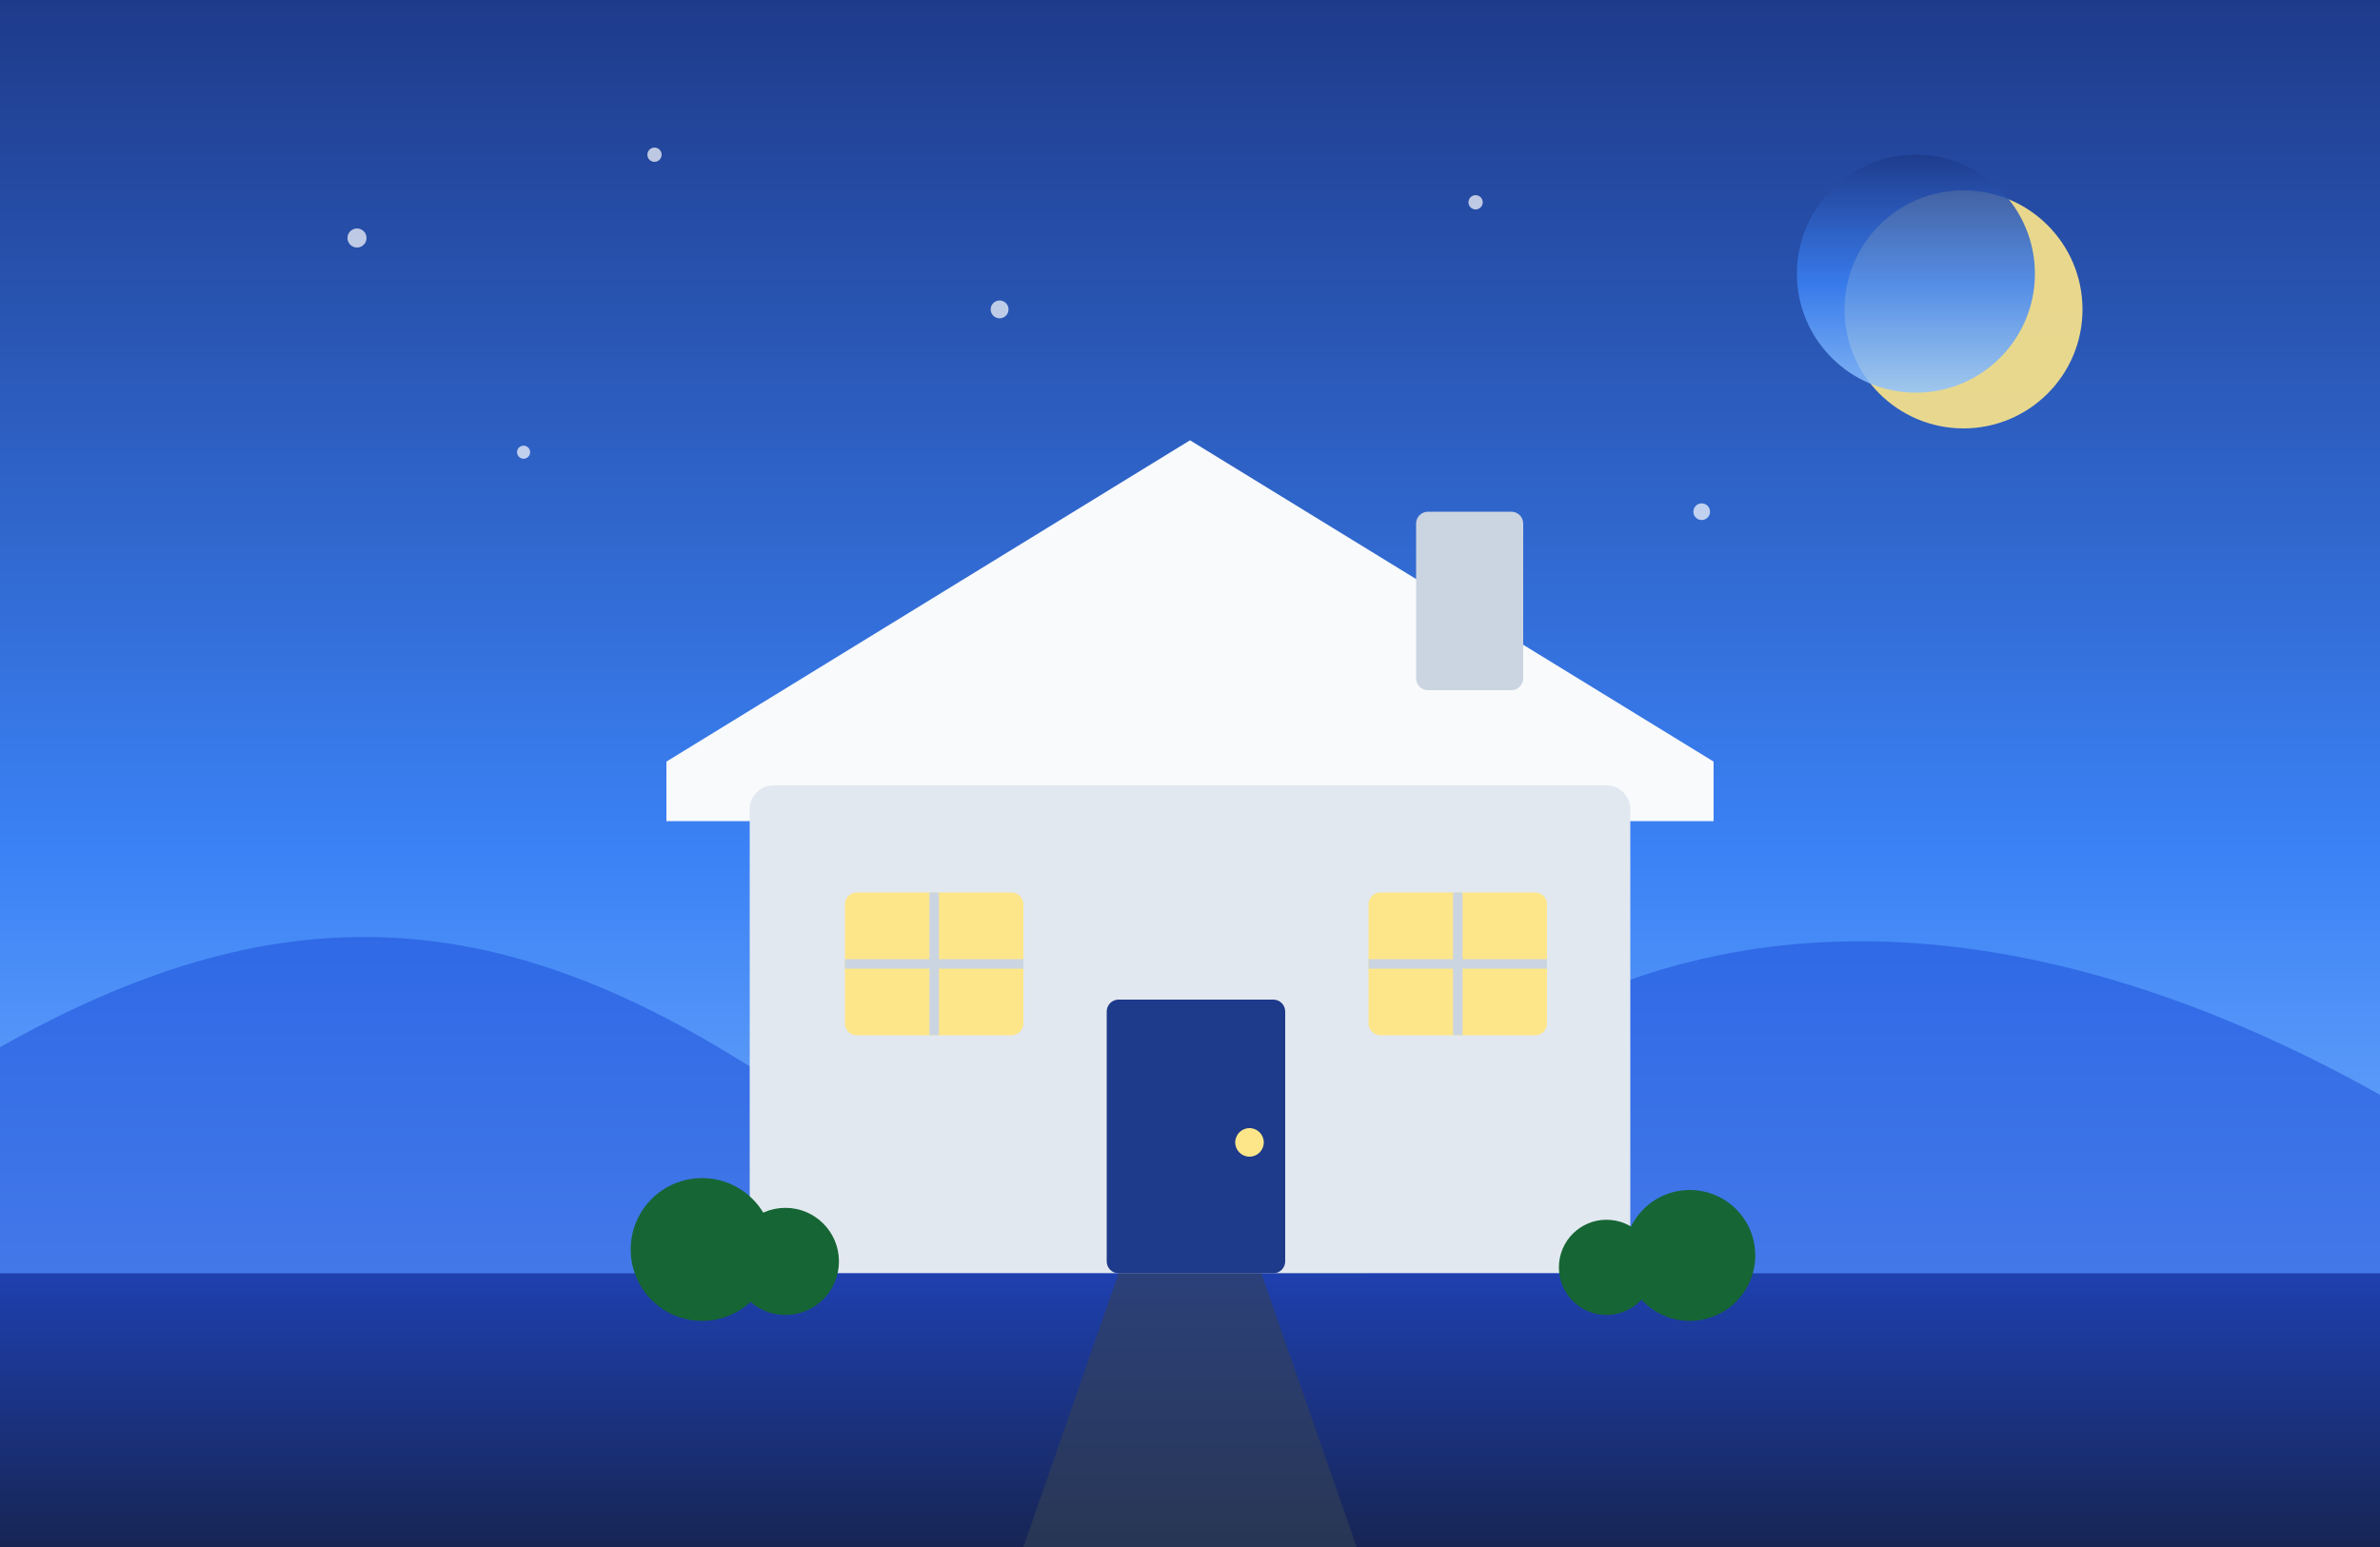
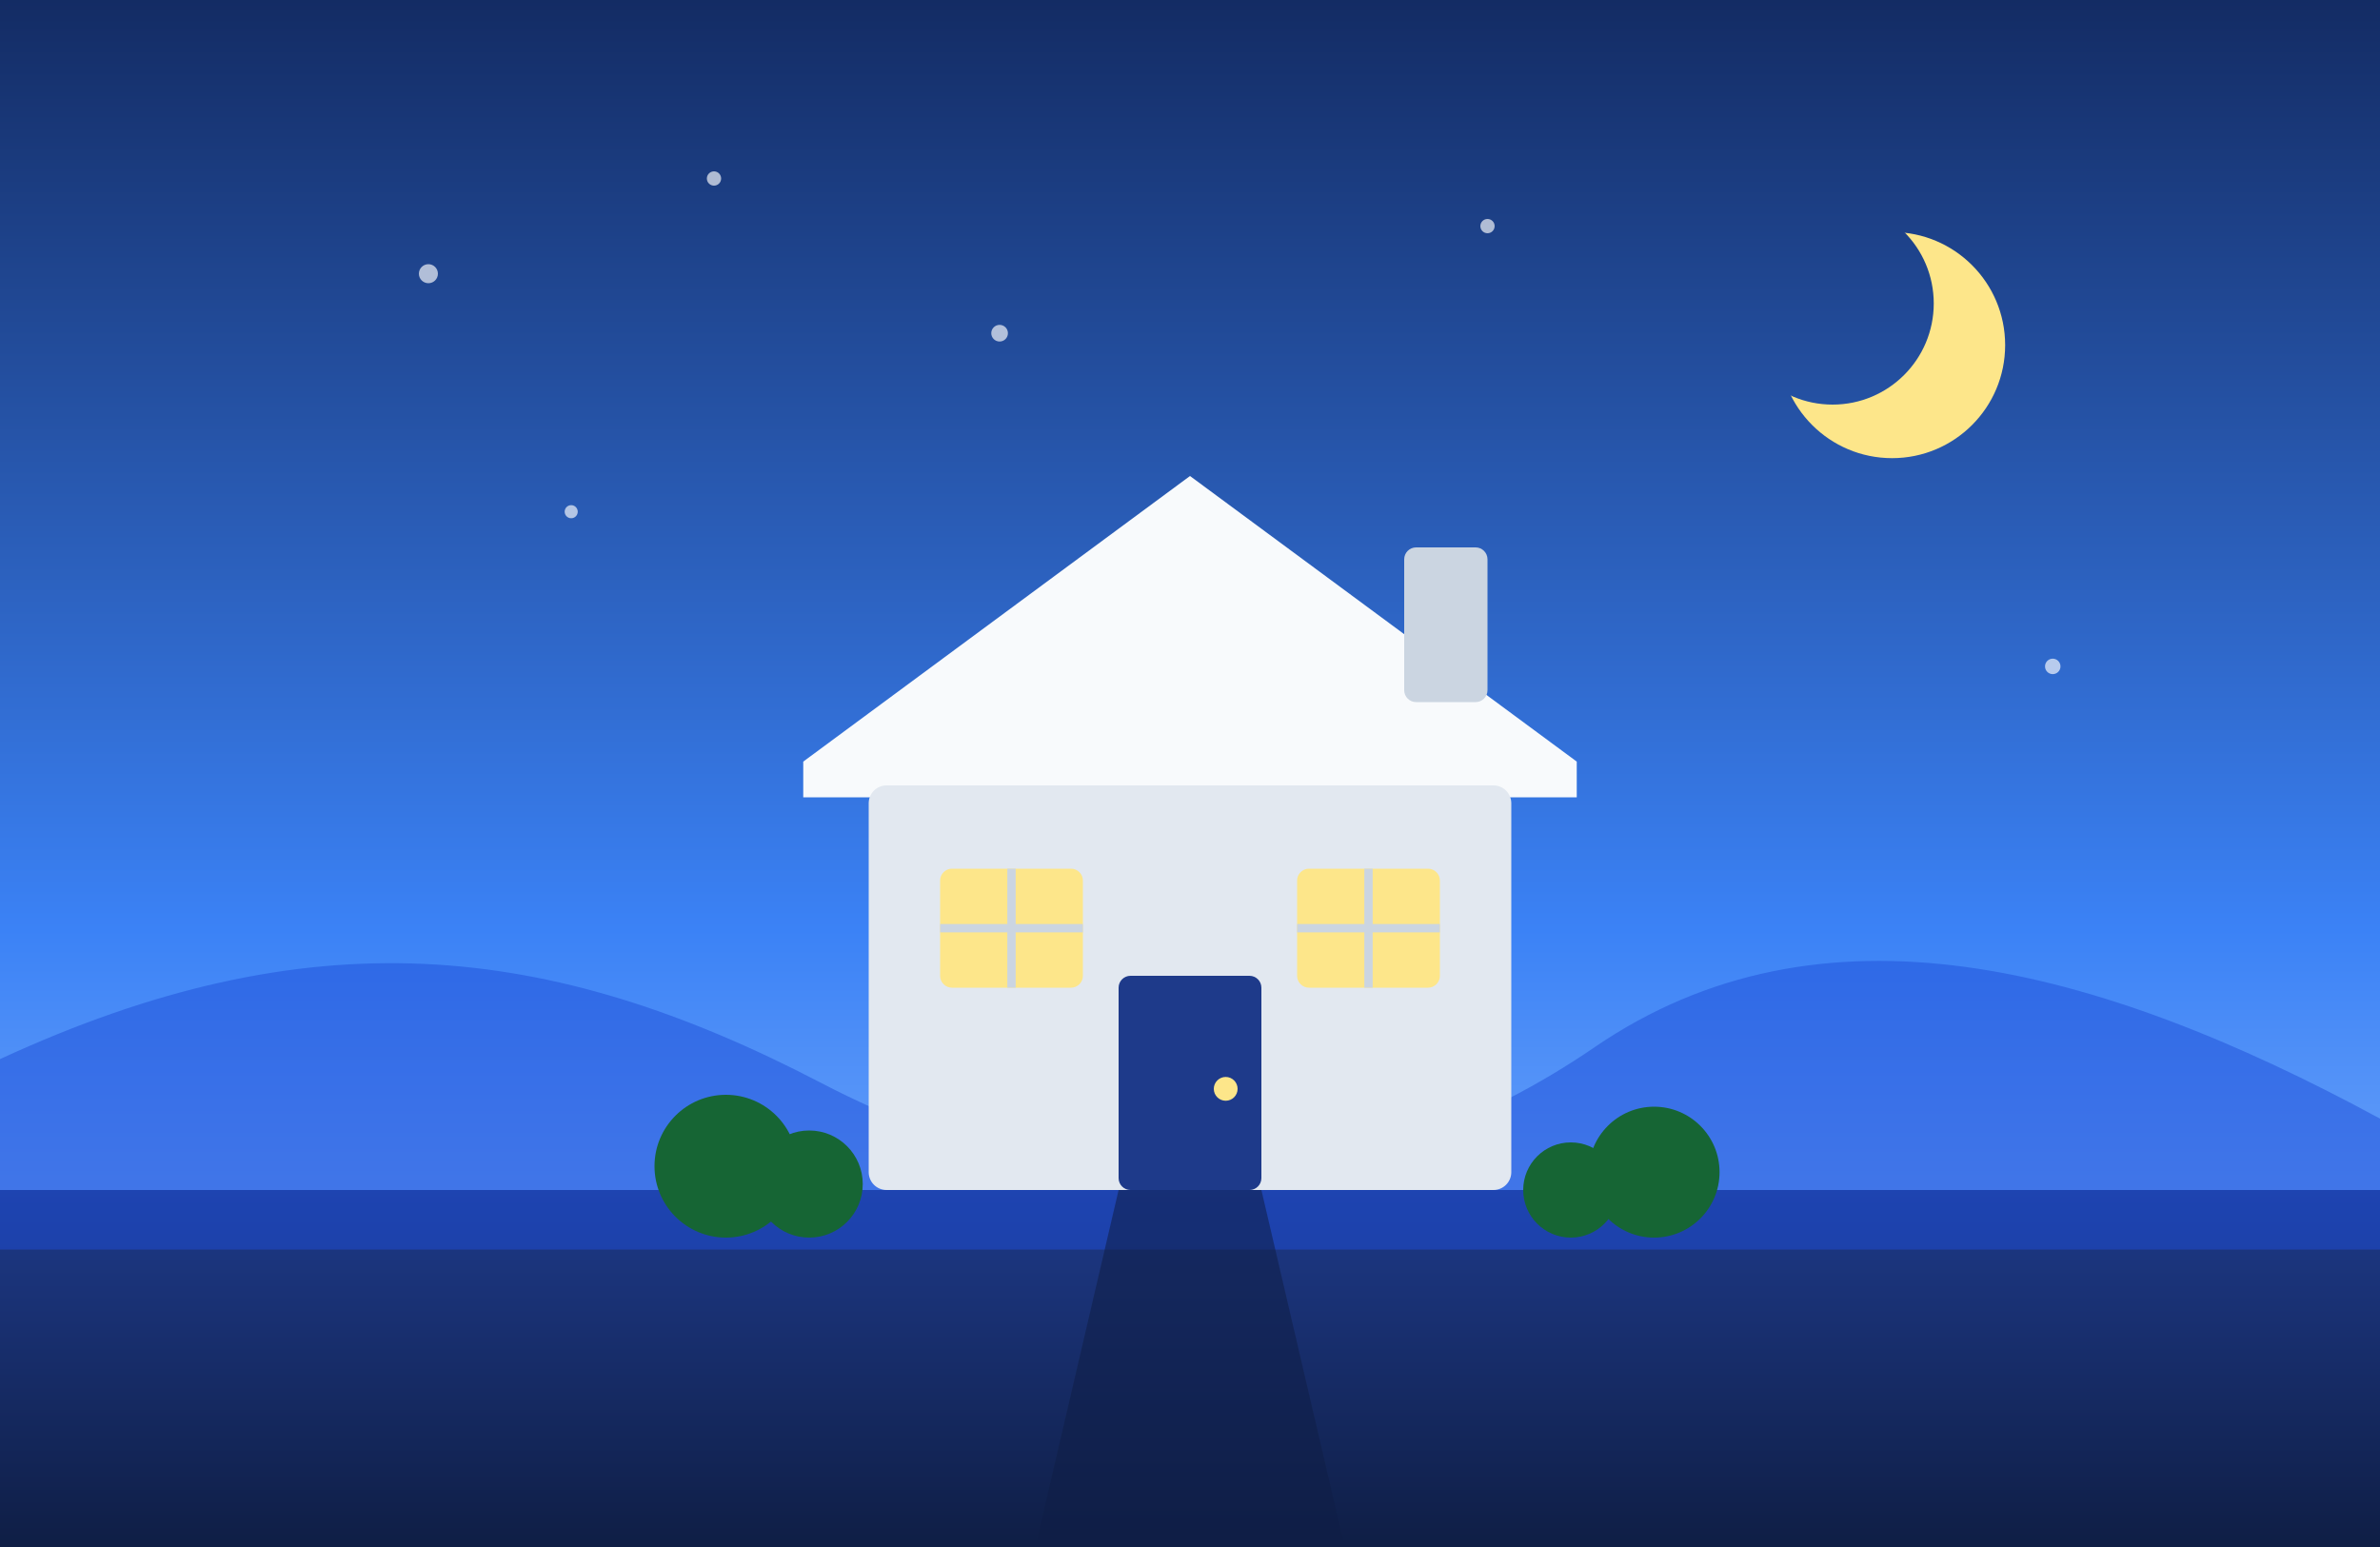
<svg xmlns="http://www.w3.org/2000/svg" viewBox="0 0 400 260" width="400" height="260" role="img" aria-label="A lit house at dusk">
  <defs>
    <linearGradient id="t-sky" x1="0" y1="0" x2="0" y2="1">
-       <stop offset="0" stop-color="#1E3A8A" />
-       <stop offset="0.55" stop-color="#3B82F6" />
-       <stop offset="1" stop-color="#93C5FD" />
+       <stop offset="0" stop-color="#132B63" />
+       <stop offset="0.6" stop-color="#3B82F6" />
+       <stop offset="1" stop-color="#9DC4FD" />
    </linearGradient>
    <linearGradient id="t-ground" x1="0" y1="0" x2="0" y2="1">
-       <stop offset="0" stop-color="#1E40AF" />
-       <stop offset="1" stop-color="#172554" />
+       <stop offset="0" stop-color="#1E3A8A" />
+       <stop offset="1" stop-color="#0F1E45" />
    </linearGradient>
+     <mask id="t-moon">
+       <rect width="400" height="260" fill="black" />
+       <circle cx="318" cy="58" r="19" fill="white" />
+       <circle cx="308" cy="51" r="17" fill="black" />
+     </mask>
  </defs>
  <rect width="400" height="260" fill="url(#t-sky)" />
-   <circle cx="330" cy="52" r="20" fill="#FDE68A" opacity="0.9" />
-   <circle cx="322" cy="46" r="20" fill="url(#t-sky)" opacity="0.85" />
-   <g fill="#FFFFFF" opacity="0.7">
-     <circle cx="60" cy="40" r="1.6" />
-     <circle cx="110" cy="26" r="1.2" />
-     <circle cx="168" cy="52" r="1.5" />
-     <circle cx="248" cy="34" r="1.2" />
-     <circle cx="286" cy="86" r="1.4" />
-     <circle cx="88" cy="76" r="1.1" />
+   <rect y="200" width="400" height="60" fill="url(#t-ground)" />
+   <rect width="400" height="260" fill="#FDE68A" mask="url(#t-moon)" />
+   <g fill="#FFFFFF" opacity="0.65">
+     <circle cx="72" cy="46" r="1.6" />
+     <circle cx="120" cy="30" r="1.2" />
+     <circle cx="168" cy="56" r="1.4" />
+     <circle cx="250" cy="38" r="1.2" />
+     <circle cx="96" cy="86" r="1.1" />
+     <circle cx="345" cy="112" r="1.3" />
  </g>
-   <path d="M0 176c46-26 82-24 124 2s86 22 130-4 96-18 146 10v76H0z" fill="#1D4ED8" opacity="0.55" />
-   <g>
-     <path d="M112 128 200 74l88 54v10H112z" fill="#F8FAFC" />
-     <rect x="126" y="132" width="148" height="82" rx="4" fill="#E2E8F0" />
-     <rect x="186" y="168" width="30" height="46" rx="2" fill="#1E3A8A" />
-     <circle cx="210" cy="192" r="2.4" fill="#FDE68A" />
-     <g fill="#FDE68A">
-       <rect x="142" y="150" width="30" height="24" rx="2" />
-       <rect x="230" y="150" width="30" height="24" rx="2" />
-     </g>
-     <g stroke="#CBD5E1" stroke-width="1.6">
-       <path d="M157 150v24M142 162h30M245 150v24M230 162h30" />
-     </g>
-     <rect x="238" y="86" width="18" height="30" rx="2" fill="#CBD5E1" />
+   <path d="M0 178c52-24 92-20 138 4s92 20 130-6 84-14 132 12v22H0z" fill="#1D4ED8" opacity="0.5" />
+   <path d="M135 128 200 80l65 48v6H135z" fill="#F8FAFC" />
+   <rect x="146" y="132" width="108" height="68" rx="3" fill="#E2E8F0" />
+   <rect x="236" y="92" width="14" height="26" rx="2" fill="#CBD5E1" />
+   <rect x="188" y="164" width="24" height="36" rx="2" fill="#1E3A8A" />
+   <circle cx="206" cy="183" r="2" fill="#FDE68A" />
+   <g fill="#FDE68A">
+     <rect x="158" y="146" width="24" height="20" rx="2" />
+     <rect x="218" y="146" width="24" height="20" rx="2" />
  </g>
-   <path d="M186 214l-26 24h96l-26-24z" fill="#FDE68A" opacity="0.35" />
-   <rect y="214" width="400" height="46" fill="url(#t-ground)" />
-   <path d="M188 214h24l16 46h-56z" fill="#334155" opacity="0.6" />
+   <g stroke="#CBD5E1" stroke-width="1.4">
+     <path d="M170 146v20M158 156h24M230 146v20M218 156h24" />
+   </g>
+   <path d="M188 200h24l14 60h-52z" fill="#0F1E45" opacity="0.55" />
  <g fill="#166534">
-     <circle cx="118" cy="210" r="12" />
-     <circle cx="132" cy="212" r="9" />
-     <circle cx="284" cy="211" r="11" />
-     <circle cx="270" cy="213" r="8" />
+     <circle cx="122" cy="196" r="12" />
+     <circle cx="136" cy="199" r="9" />
+     <circle cx="278" cy="197" r="11" />
+     <circle cx="264" cy="200" r="8" />
  </g>
</svg>
